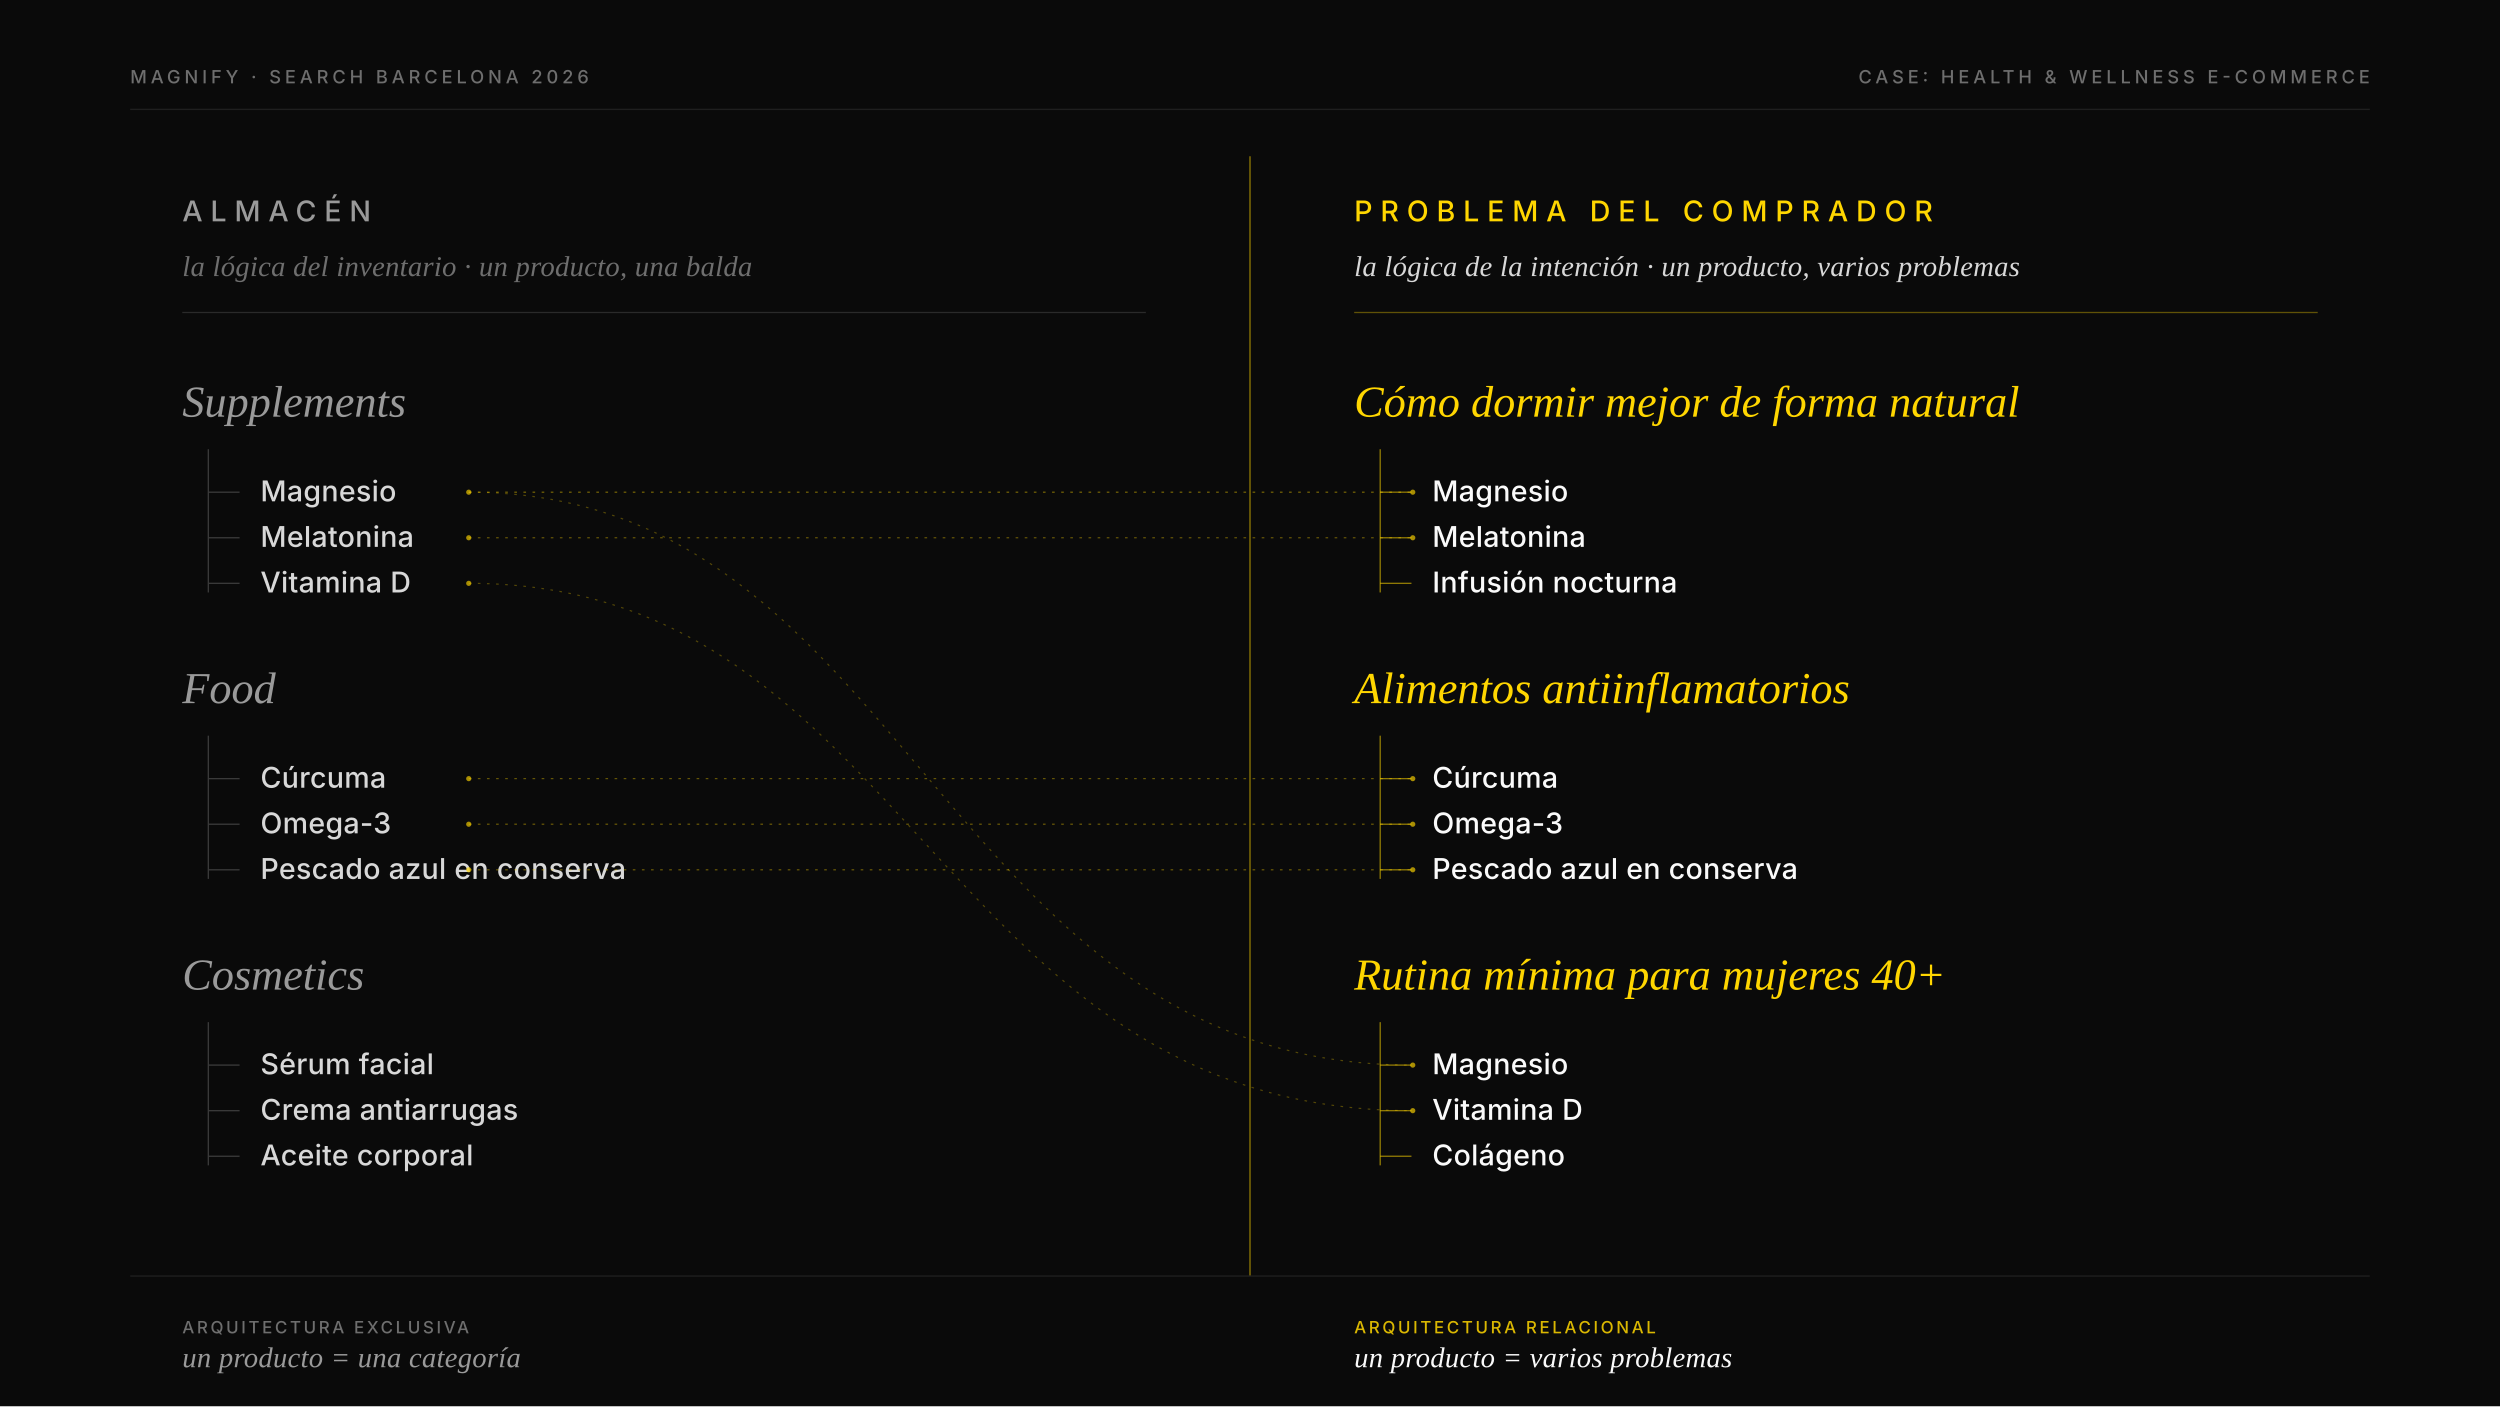
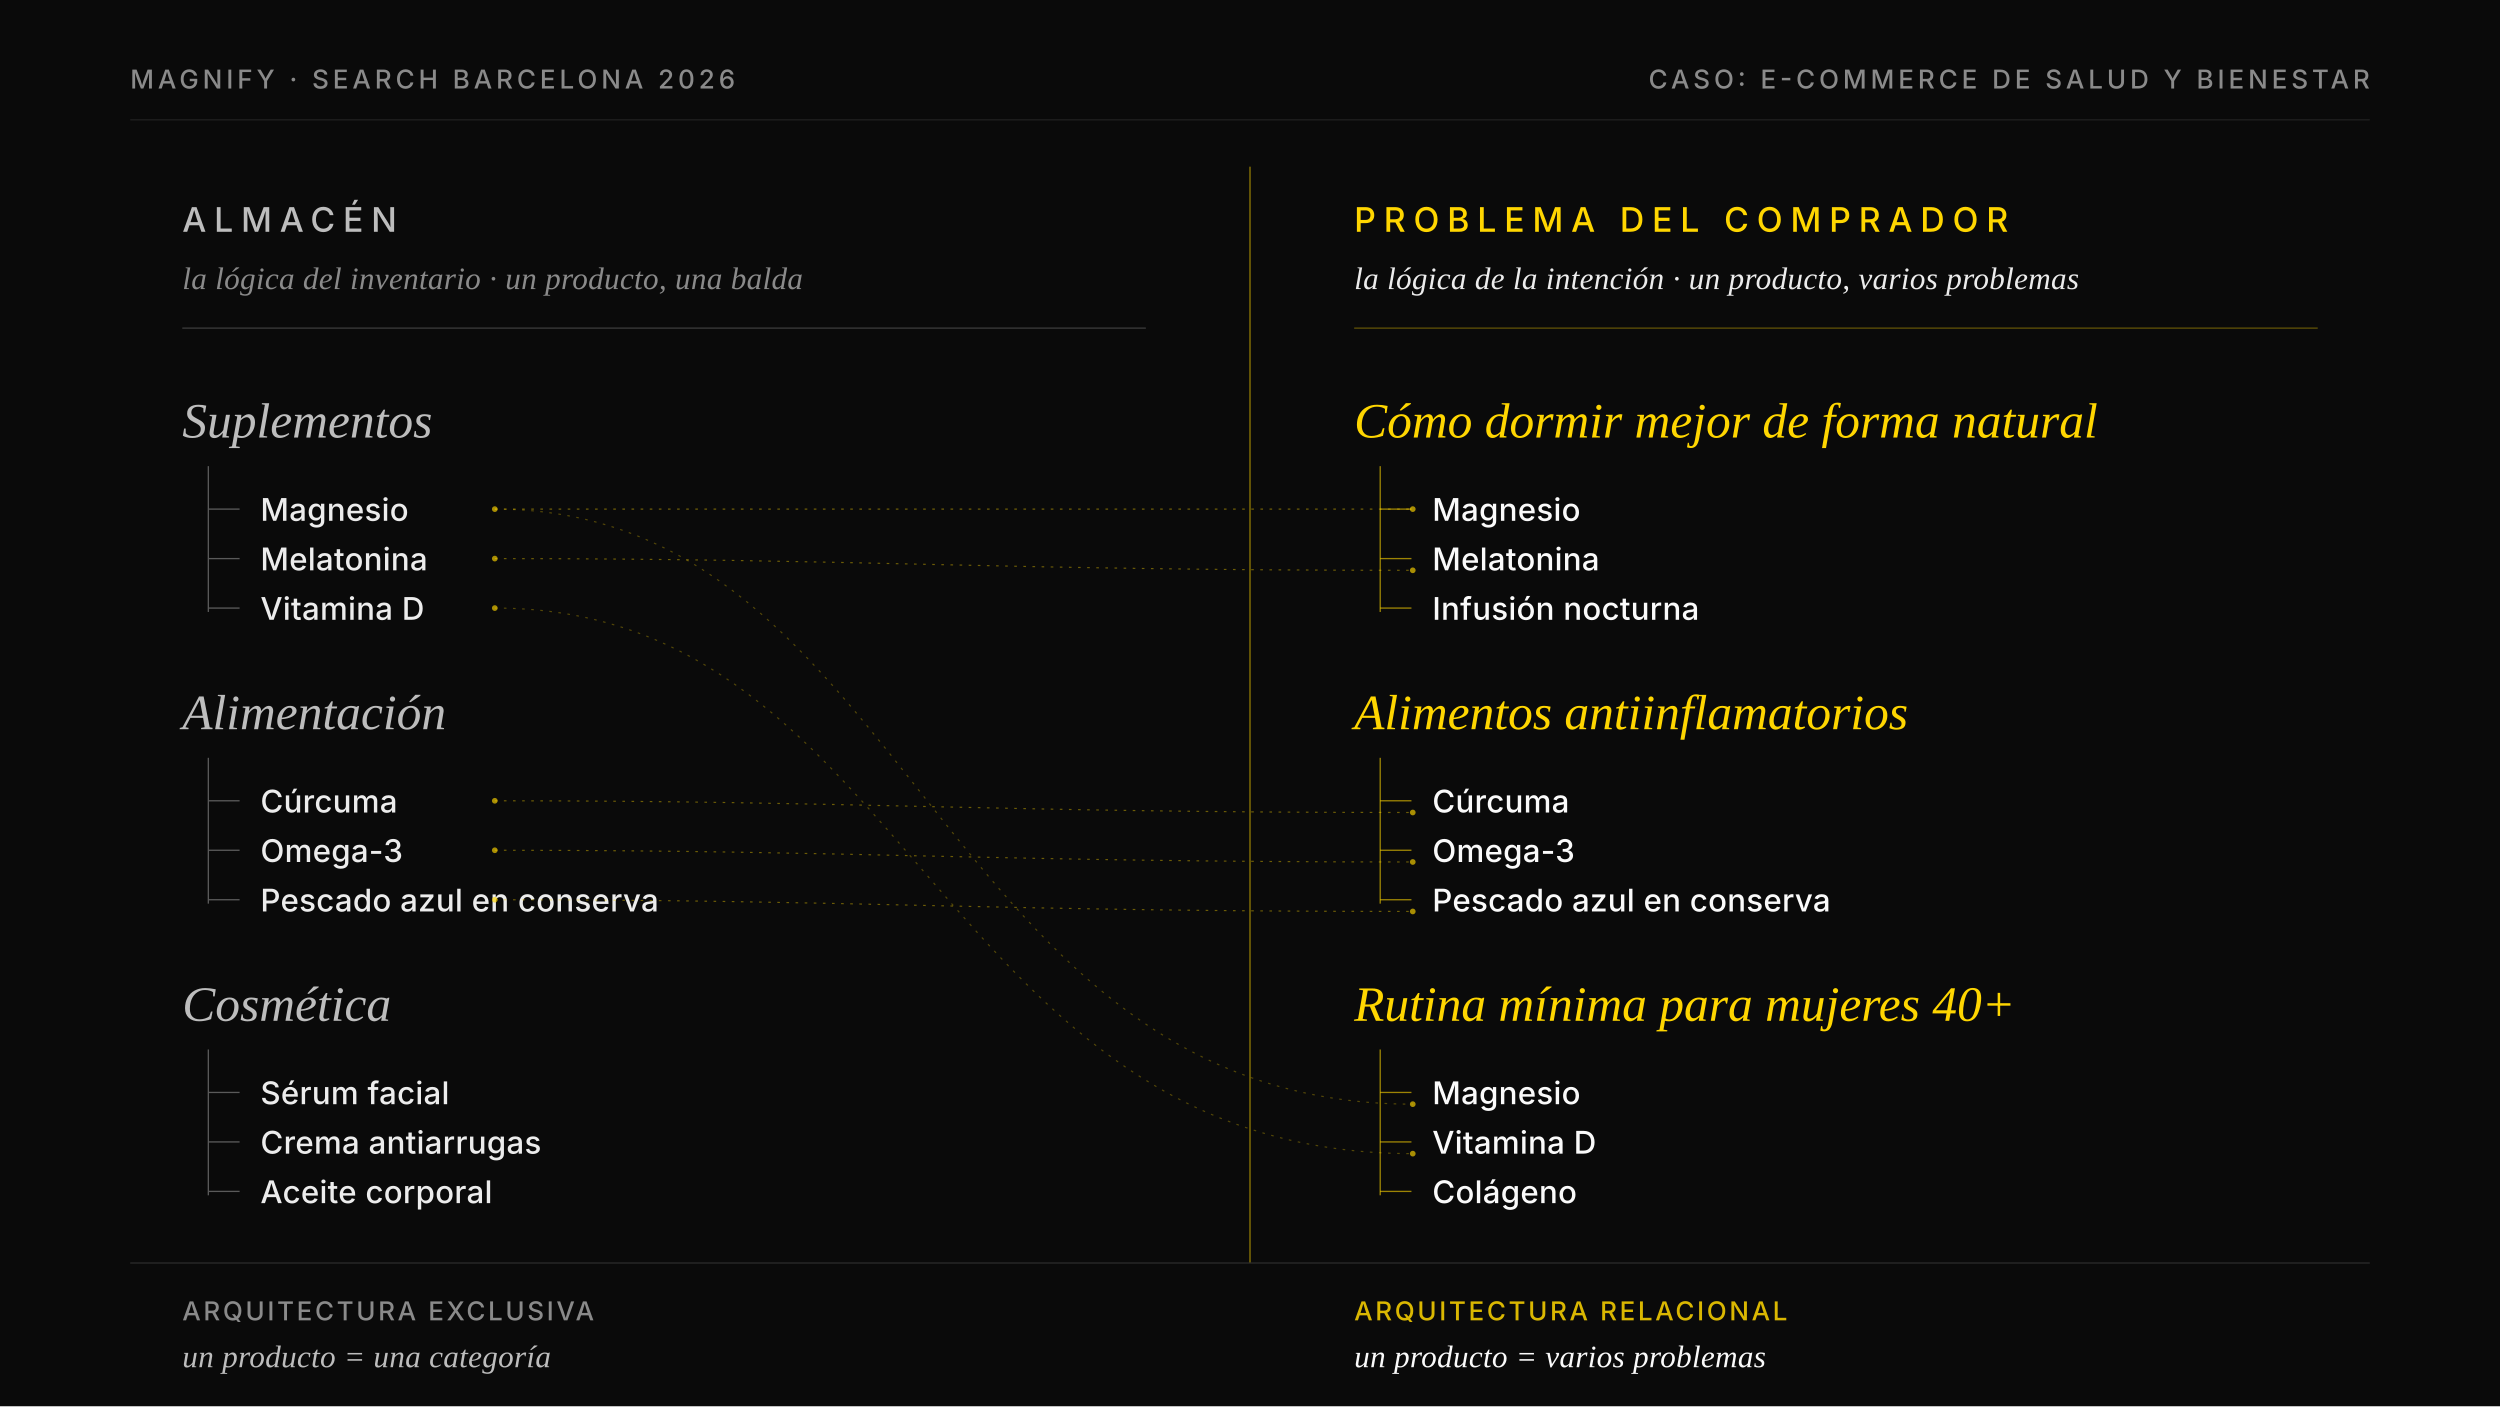
<svg xmlns="http://www.w3.org/2000/svg" viewBox="0 0 1920 1080" width="1920" height="1080">
  <defs>
    <style>
      .bg          { fill: #0A0A0A; }
      .kicker      { font-family: "PP Neue Montreal","Inter","Helvetica Neue","Liberation Sans",sans-serif;
-                      font-weight: 500; font-size: 22px; letter-spacing: 6px; }
+                      font-weight: 500; font-size: 26px; letter-spacing: 6px; }
      .subtitle    { font-family: "DM Serif Display","Liberation Serif","Georgia",serif;
-                      font-style: italic; font-weight: 400; font-size: 22px; letter-spacing: 0.2px; }
+                      font-style: italic; font-weight: 400; font-size: 24px; letter-spacing: 0.2px; }
      .category    { font-family: "DM Serif Display","Liberation Serif","Georgia",serif;
-                      font-style: italic; font-weight: 400; font-size: 34px; }
+                      font-style: italic; font-weight: 400; font-size: 38px; }
      .item        { font-family: "PP Neue Montreal","Inter","Helvetica Neue","Liberation Sans",sans-serif;
-                      font-weight: 500; font-size: 22px; letter-spacing: 0.2px; }
+                      font-weight: 500; font-size: 24px; letter-spacing: 0.2px; }
      .footnote    { font-family: "PP Neue Montreal","Inter","Helvetica Neue","Liberation Sans",sans-serif;
-                      font-weight: 500; font-size: 14px; letter-spacing: 3px; }
+                      font-weight: 500; font-size: 20px; letter-spacing: 3px; }
      .legend      { font-family: "PP Neue Montreal","Inter","Helvetica Neue","Liberation Sans",sans-serif;
-                      font-weight: 500; font-size: 13px; letter-spacing: 2px; }
+                      font-weight: 500; font-size: 20px; letter-spacing: 2px; }

-       .gray-dim    { fill: #6E6E6E; }
-       .gray-mid    { fill: #9A9A9A; }
-       .gray-bright { fill: #D8D8D8; }
+       .gray-dim    { fill: #8A8A8A; }
+       .gray-mid    { fill: #BDBDBD; }
+       .gray-bright { fill: #ECECEC; }
      .white       { fill: #FAFAFA; }
      .yellow      { fill: #FFD600; }
    </style>
  </defs>
  <rect class="bg" width="1920" height="1080" />
-   <text x="100" y="64" class="footnote gray-dim">MAGNIFY  ·  SEARCH BARCELONA 2026</text>
-   <text x="1820" y="64" class="footnote gray-dim" text-anchor="end">CASE: HEALTH &amp; WELLNESS E-COMMERCE</text>
-   <line x1="100" y1="84" x2="1820" y2="84" stroke="#1F1F1F" stroke-width="1" />
-   <line x1="960" y1="120" x2="960" y2="980" stroke="#FFD600" stroke-width="1" opacity="0.55" />
-   <text x="140" y="170" class="kicker gray-mid">ALMACÉN</text>
-   <text x="140" y="212" class="subtitle gray-dim">la lógica del inventario · un producto, una balda</text>
-   <text x="1040" y="170" class="kicker yellow">PROBLEMA DEL COMPRADOR</text>
-   <text x="1040" y="212" class="subtitle gray-bright">la lógica de la intención · un producto, varios problemas</text>
-   <line x1="140" y1="240" x2="880" y2="240" stroke="#2A2A2A" stroke-width="1" />
-   <line x1="1040" y1="240" x2="1780" y2="240" stroke="#FFD600" stroke-width="1" opacity="0.35" />
-   <text x="140" y="320" class="category gray-mid">Supplements</text>
-   <line x1="160" y1="345" x2="160" y2="455" stroke="#3A3A3A" stroke-width="1" />
-   <line x1="160" y1="378" x2="184" y2="378" stroke="#3A3A3A" stroke-width="1" />
-   <line x1="160" y1="413" x2="184" y2="413" stroke="#3A3A3A" stroke-width="1" />
-   <line x1="160" y1="448" x2="184" y2="448" stroke="#3A3A3A" stroke-width="1" />
-   <text x="200" y="385" class="item gray-bright">Magnesio</text>
-   <text x="200" y="420" class="item gray-bright">Melatonina</text>
-   <text x="200" y="455" class="item gray-bright">Vitamina D</text>
-   <text x="140" y="540" class="category gray-mid">Food</text>
-   <line x1="160" y1="565" x2="160" y2="675" stroke="#3A3A3A" stroke-width="1" />
-   <line x1="160" y1="598" x2="184" y2="598" stroke="#3A3A3A" stroke-width="1" />
-   <line x1="160" y1="633" x2="184" y2="633" stroke="#3A3A3A" stroke-width="1" />
-   <line x1="160" y1="668" x2="184" y2="668" stroke="#3A3A3A" stroke-width="1" />
-   <text x="200" y="605" class="item gray-bright">Cúrcuma</text>
-   <text x="200" y="640" class="item gray-bright">Omega-3</text>
-   <text x="200" y="675" class="item gray-bright">Pescado azul en conserva</text>
-   <text x="140" y="760" class="category gray-mid">Cosmetics</text>
-   <line x1="160" y1="785" x2="160" y2="895" stroke="#3A3A3A" stroke-width="1" />
-   <line x1="160" y1="818" x2="184" y2="818" stroke="#3A3A3A" stroke-width="1" />
-   <line x1="160" y1="853" x2="184" y2="853" stroke="#3A3A3A" stroke-width="1" />
-   <line x1="160" y1="888" x2="184" y2="888" stroke="#3A3A3A" stroke-width="1" />
-   <text x="200" y="825" class="item gray-bright">Sérum facial</text>
-   <text x="200" y="860" class="item gray-bright">Crema antiarrugas</text>
-   <text x="200" y="895" class="item gray-bright">Aceite corporal</text>
-   <text x="1040" y="320" class="category yellow">Cómo dormir mejor de forma natural</text>
-   <line x1="1060" y1="345" x2="1060" y2="455" stroke="#FFD600" stroke-width="1" opacity="0.55" />
-   <line x1="1060" y1="378" x2="1084" y2="378" stroke="#FFD600" stroke-width="1" opacity="0.55" />
-   <line x1="1060" y1="413" x2="1084" y2="413" stroke="#FFD600" stroke-width="1" opacity="0.55" />
-   <line x1="1060" y1="448" x2="1084" y2="448" stroke="#FFD600" stroke-width="1" opacity="0.55" />
-   <text x="1100" y="385" class="item white">Magnesio</text>
-   <text x="1100" y="420" class="item white">Melatonina</text>
-   <text x="1100" y="455" class="item white">Infusión nocturna</text>
-   <text x="1040" y="540" class="category yellow">Alimentos antiinflamatorios</text>
-   <line x1="1060" y1="565" x2="1060" y2="675" stroke="#FFD600" stroke-width="1" opacity="0.55" />
-   <line x1="1060" y1="598" x2="1084" y2="598" stroke="#FFD600" stroke-width="1" opacity="0.55" />
-   <line x1="1060" y1="633" x2="1084" y2="633" stroke="#FFD600" stroke-width="1" opacity="0.55" />
-   <line x1="1060" y1="668" x2="1084" y2="668" stroke="#FFD600" stroke-width="1" opacity="0.55" />
-   <text x="1100" y="605" class="item white">Cúrcuma</text>
-   <text x="1100" y="640" class="item white">Omega-3</text>
-   <text x="1100" y="675" class="item white">Pescado azul en conserva</text>
-   <text x="1040" y="760" class="category yellow">Rutina mínima para mujeres 40+</text>
-   <line x1="1060" y1="785" x2="1060" y2="895" stroke="#FFD600" stroke-width="1" opacity="0.55" />
-   <line x1="1060" y1="818" x2="1084" y2="818" stroke="#FFD600" stroke-width="1" opacity="0.55" />
-   <line x1="1060" y1="853" x2="1084" y2="853" stroke="#FFD600" stroke-width="1" opacity="0.55" />
-   <line x1="1060" y1="888" x2="1084" y2="888" stroke="#FFD600" stroke-width="1" opacity="0.55" />
-   <text x="1100" y="825" class="item white">Magnesio</text>
-   <text x="1100" y="860" class="item white">Vitamina D</text>
-   <text x="1100" y="895" class="item white">Colágeno</text>
-   <path d="M 360,378 C 660,378 760,378 1085,378" stroke="#FFD600" stroke-width="0.9" stroke-dasharray="2,5" fill="none" opacity="0.45" />
-   <path d="M 360,378 C 700,378 720,818 1085,818" stroke="#FFD600" stroke-width="0.9" stroke-dasharray="2,5" fill="none" opacity="0.30" />
-   <path d="M 360,413 C 660,413 760,413 1085,413" stroke="#FFD600" stroke-width="0.9" stroke-dasharray="2,5" fill="none" opacity="0.40" />
-   <path d="M 360,448 C 700,448 720,853 1085,853" stroke="#FFD600" stroke-width="0.9" stroke-dasharray="2,5" fill="none" opacity="0.30" />
-   <path d="M 360,598 C 660,598 760,598 1085,598" stroke="#FFD600" stroke-width="0.9" stroke-dasharray="2,5" fill="none" opacity="0.40" />
-   <path d="M 360,633 C 660,633 760,633 1085,633" stroke="#FFD600" stroke-width="0.9" stroke-dasharray="2,5" fill="none" opacity="0.40" />
-   <path d="M 360,668 C 660,668 760,668 1085,668" stroke="#FFD600" stroke-width="0.9" stroke-dasharray="2,5" fill="none" opacity="0.40" />
+   <text x="100" y="68" class="footnote gray-dim">MAGNIFY  ·  SEARCH BARCELONA 2026</text>
+   <text x="1820" y="68" class="footnote gray-dim" text-anchor="end">CASO: E-COMMERCE DE SALUD Y BIENESTAR</text>
+   <line x1="100" y1="92" x2="1820" y2="92" stroke="#1F1F1F" stroke-width="1" />
+   <line x1="960" y1="128" x2="960" y2="970" stroke="#FFD600" stroke-width="1" opacity="0.55" />
+   <text x="140" y="178" class="kicker gray-mid">ALMACÉN</text>
+   <text x="140" y="222" class="subtitle gray-dim">la lógica del inventario · un producto, una balda</text>
+   <text x="1040" y="178" class="kicker yellow">PROBLEMA DEL COMPRADOR</text>
+   <text x="1040" y="222" class="subtitle gray-bright">la lógica de la intención · un producto, varios problemas</text>
+   <line x1="140" y1="252" x2="880" y2="252" stroke="#3A3A3A" stroke-width="1" />
+   <line x1="1040" y1="252" x2="1780" y2="252" stroke="#FFD600" stroke-width="1" opacity="0.35" />
+   <text x="140" y="336" class="category gray-mid">Suplementos</text>
+   <line x1="160" y1="358" x2="160" y2="470" stroke="#5A5A5A" stroke-width="1" />
+   <line x1="160" y1="391" x2="184" y2="391" stroke="#5A5A5A" stroke-width="1" />
+   <line x1="160" y1="429" x2="184" y2="429" stroke="#5A5A5A" stroke-width="1" />
+   <line x1="160" y1="467" x2="184" y2="467" stroke="#5A5A5A" stroke-width="1" />
+   <text x="200" y="400" class="item gray-bright">Magnesio</text>
+   <text x="200" y="438" class="item gray-bright">Melatonina</text>
+   <text x="200" y="476" class="item gray-bright">Vitamina D</text>
+   <text x="140" y="560" class="category gray-mid">Alimentación</text>
+   <line x1="160" y1="582" x2="160" y2="694" stroke="#5A5A5A" stroke-width="1" />
+   <line x1="160" y1="615" x2="184" y2="615" stroke="#5A5A5A" stroke-width="1" />
+   <line x1="160" y1="653" x2="184" y2="653" stroke="#5A5A5A" stroke-width="1" />
+   <line x1="160" y1="691" x2="184" y2="691" stroke="#5A5A5A" stroke-width="1" />
+   <text x="200" y="624" class="item gray-bright">Cúrcuma</text>
+   <text x="200" y="662" class="item gray-bright">Omega-3</text>
+   <text x="200" y="700" class="item gray-bright">Pescado azul en conserva</text>
+   <text x="140" y="784" class="category gray-mid">Cosmética</text>
+   <line x1="160" y1="806" x2="160" y2="918" stroke="#5A5A5A" stroke-width="1" />
+   <line x1="160" y1="839" x2="184" y2="839" stroke="#5A5A5A" stroke-width="1" />
+   <line x1="160" y1="877" x2="184" y2="877" stroke="#5A5A5A" stroke-width="1" />
+   <line x1="160" y1="915" x2="184" y2="915" stroke="#5A5A5A" stroke-width="1" />
+   <text x="200" y="848" class="item gray-bright">Sérum facial</text>
+   <text x="200" y="886" class="item gray-bright">Crema antiarrugas</text>
+   <text x="200" y="924" class="item gray-bright">Aceite corporal</text>
+   <text x="1040" y="336" class="category yellow">Cómo dormir mejor de forma natural</text>
+   <line x1="1060" y1="358" x2="1060" y2="470" stroke="#FFD600" stroke-width="1" opacity="0.6" />
+   <line x1="1060" y1="391" x2="1084" y2="391" stroke="#FFD600" stroke-width="1" opacity="0.6" />
+   <line x1="1060" y1="429" x2="1084" y2="429" stroke="#FFD600" stroke-width="1" opacity="0.6" />
+   <line x1="1060" y1="467" x2="1084" y2="467" stroke="#FFD600" stroke-width="1" opacity="0.6" />
+   <text x="1100" y="400" class="item white">Magnesio</text>
+   <text x="1100" y="438" class="item white">Melatonina</text>
+   <text x="1100" y="476" class="item white">Infusión nocturna</text>
+   <text x="1040" y="560" class="category yellow">Alimentos antiinflamatorios</text>
+   <line x1="1060" y1="582" x2="1060" y2="694" stroke="#FFD600" stroke-width="1" opacity="0.6" />
+   <line x1="1060" y1="615" x2="1084" y2="615" stroke="#FFD600" stroke-width="1" opacity="0.6" />
+   <line x1="1060" y1="653" x2="1084" y2="653" stroke="#FFD600" stroke-width="1" opacity="0.6" />
+   <line x1="1060" y1="691" x2="1084" y2="691" stroke="#FFD600" stroke-width="1" opacity="0.6" />
+   <text x="1100" y="624" class="item white">Cúrcuma</text>
+   <text x="1100" y="662" class="item white">Omega-3</text>
+   <text x="1100" y="700" class="item white">Pescado azul en conserva</text>
+   <text x="1040" y="784" class="category yellow">Rutina mínima para mujeres 40+</text>
+   <line x1="1060" y1="806" x2="1060" y2="918" stroke="#FFD600" stroke-width="1" opacity="0.6" />
+   <line x1="1060" y1="839" x2="1084" y2="839" stroke="#FFD600" stroke-width="1" opacity="0.6" />
+   <line x1="1060" y1="877" x2="1084" y2="877" stroke="#FFD600" stroke-width="1" opacity="0.6" />
+   <line x1="1060" y1="915" x2="1084" y2="915" stroke="#FFD600" stroke-width="1" opacity="0.6" />
+   <text x="1100" y="848" class="item white">Magnesio</text>
+   <text x="1100" y="886" class="item white">Vitamina D</text>
+   <text x="1100" y="924" class="item white">Colágeno</text>
+   <path d="M 380,391 C 660,391 760,391 1085,391" stroke="#FFD600" stroke-width="0.9" stroke-dasharray="2,5" fill="none" opacity="0.45" />
+   <path d="M 380,391 C 700,391 720,848 1085,848" stroke="#FFD600" stroke-width="0.9" stroke-dasharray="2,5" fill="none" opacity="0.30" />
+   <path d="M 380,429 C 660,429 760,438 1085,438" stroke="#FFD600" stroke-width="0.9" stroke-dasharray="2,5" fill="none" opacity="0.40" />
+   <path d="M 380,467 C 700,467 720,886 1085,886" stroke="#FFD600" stroke-width="0.9" stroke-dasharray="2,5" fill="none" opacity="0.30" />
+   <path d="M 380,615 C 660,615 760,624 1085,624" stroke="#FFD600" stroke-width="0.9" stroke-dasharray="2,5" fill="none" opacity="0.40" />
+   <path d="M 380,653 C 660,653 760,662 1085,662" stroke="#FFD600" stroke-width="0.9" stroke-dasharray="2,5" fill="none" opacity="0.40" />
+   <path d="M 380,691 C 660,691 760,700 1085,700" stroke="#FFD600" stroke-width="0.9" stroke-dasharray="2,5" fill="none" opacity="0.40" />
  <g fill="#FFD600" opacity="0.65">
-     <circle cx="360" cy="378" r="2" />
-     <circle cx="360" cy="413" r="2" />
-     <circle cx="360" cy="448" r="2" />
-     <circle cx="360" cy="598" r="2" />
-     <circle cx="360" cy="633" r="2" />
-     <circle cx="360" cy="668" r="2" />
-     <circle cx="1085" cy="378" r="2" />
-     <circle cx="1085" cy="413" r="2" />
-     <circle cx="1085" cy="598" r="2" />
-     <circle cx="1085" cy="633" r="2" />
-     <circle cx="1085" cy="668" r="2" />
-     <circle cx="1085" cy="818" r="2" />
-     <circle cx="1085" cy="853" r="2" />
+     <circle cx="380" cy="391" r="2.2" />
+     <circle cx="380" cy="429" r="2.2" />
+     <circle cx="380" cy="467" r="2.2" />
+     <circle cx="380" cy="615" r="2.2" />
+     <circle cx="380" cy="653" r="2.2" />
+     <circle cx="380" cy="691" r="2.2" />
+     <circle cx="1085" cy="391" r="2.2" />
+     <circle cx="1085" cy="438" r="2.2" />
+     <circle cx="1085" cy="624" r="2.2" />
+     <circle cx="1085" cy="662" r="2.2" />
+     <circle cx="1085" cy="700" r="2.2" />
+     <circle cx="1085" cy="848" r="2.2" />
+     <circle cx="1085" cy="886" r="2.2" />
  </g>
-   <line x1="100" y1="980" x2="1820" y2="980" stroke="#1F1F1F" stroke-width="1" />
-   <text x="140" y="1024" class="legend gray-dim">ARQUITECTURA EXCLUSIVA</text>
+   <line x1="100" y1="970" x2="1820" y2="970" stroke="#2A2A2A" stroke-width="1" />
+   <text x="140" y="1014" class="legend gray-dim">ARQUITECTURA EXCLUSIVA</text>
  <text x="140" y="1050" class="subtitle gray-mid">un producto = una categoría</text>
-   <text x="1040" y="1024" class="legend yellow" opacity="0.85">ARQUITECTURA RELACIONAL</text>
+   <text x="1040" y="1014" class="legend yellow" opacity="0.85">ARQUITECTURA RELACIONAL</text>
  <text x="1040" y="1050" class="subtitle white">un producto = varios problemas</text>
</svg>
